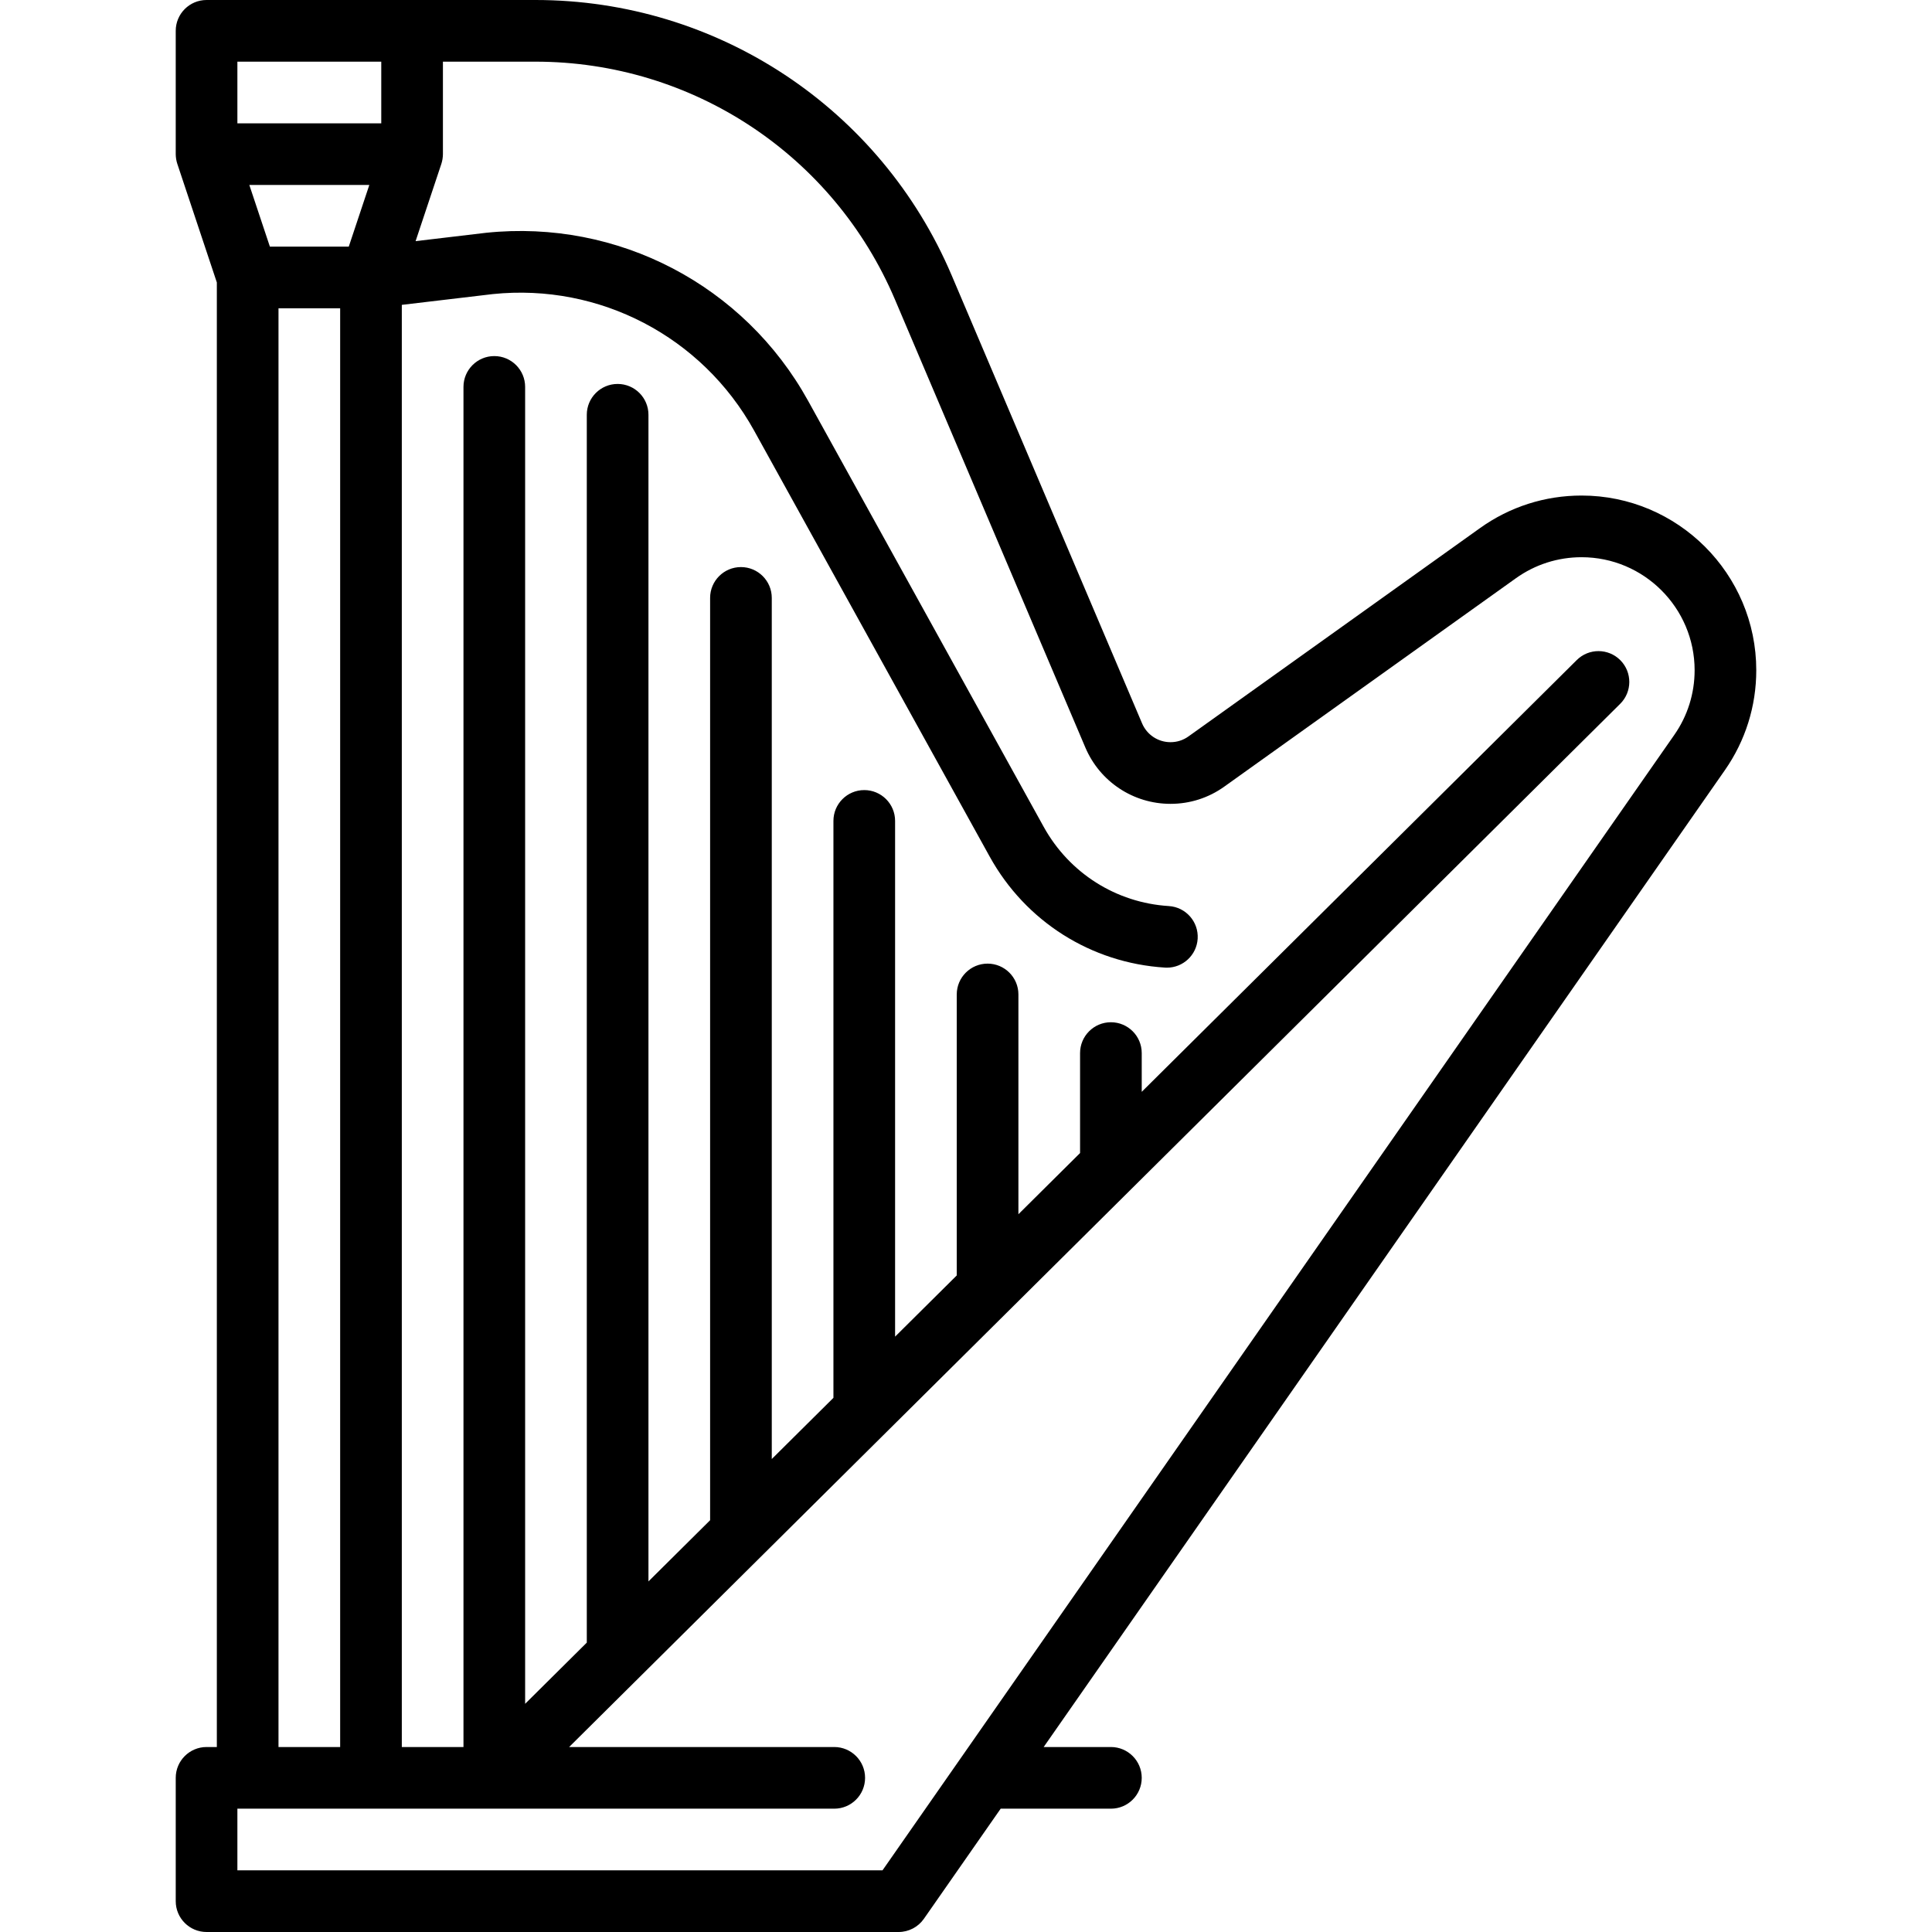
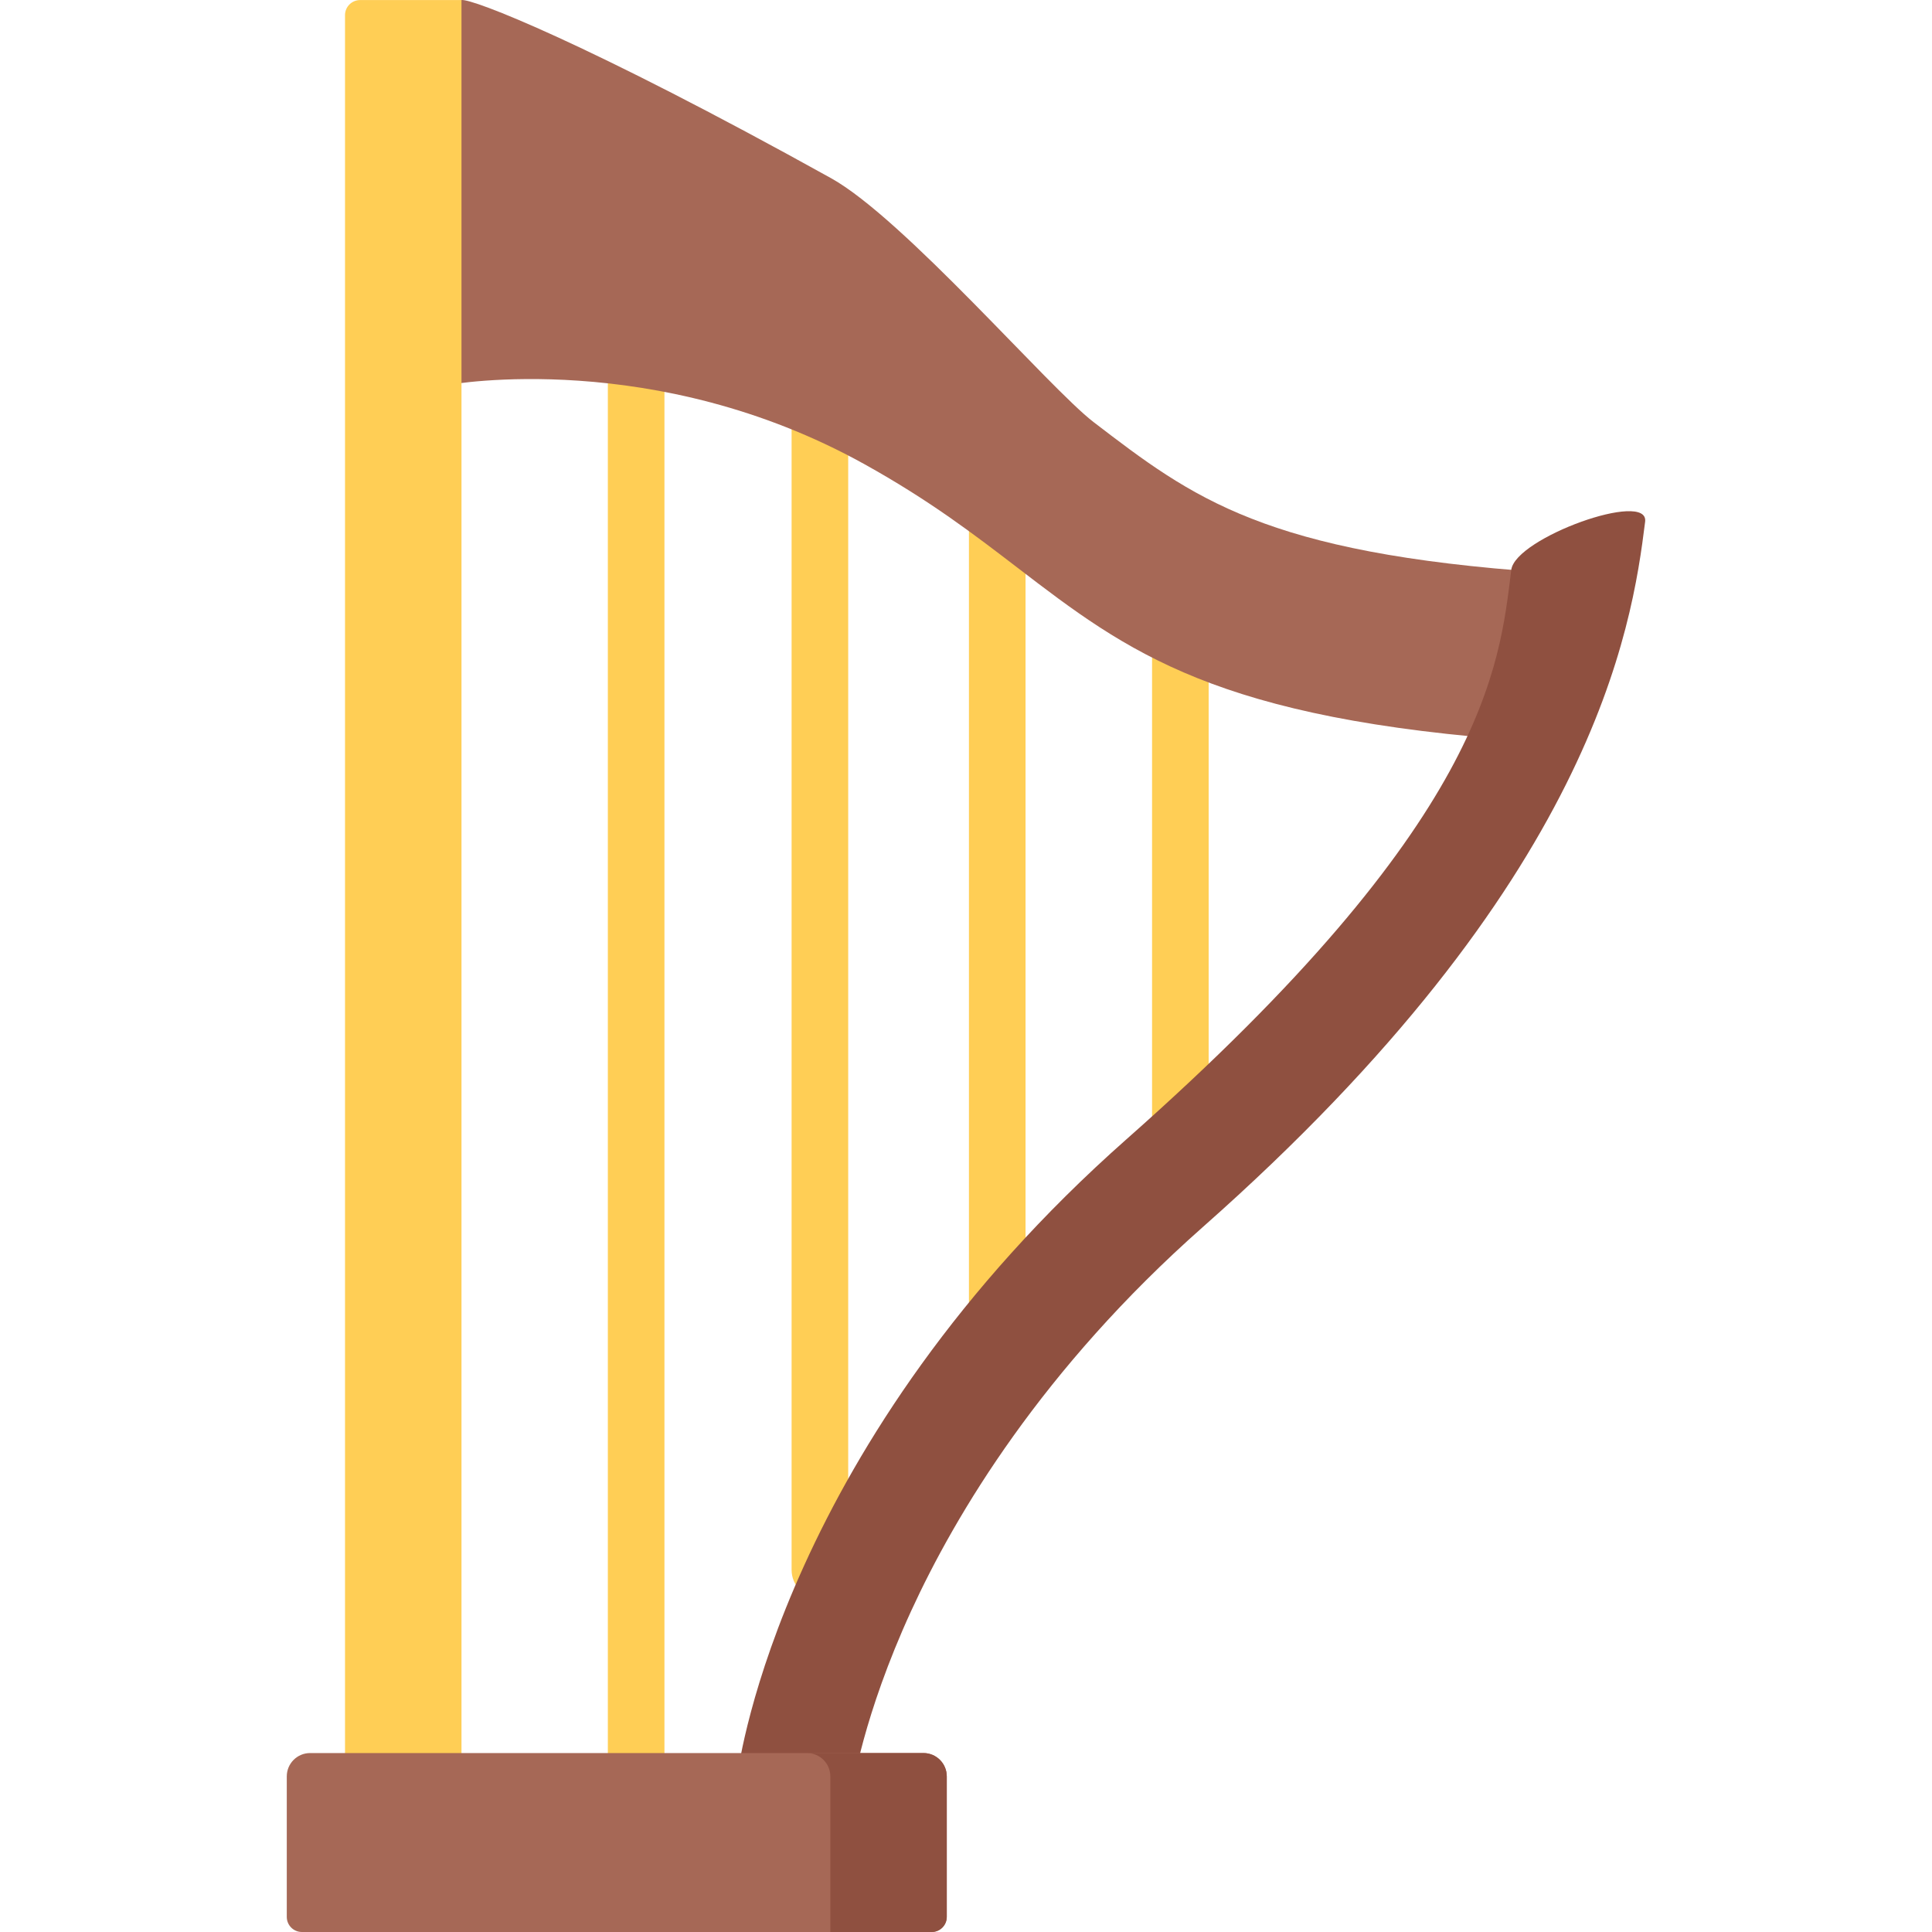
- <svg xmlns="http://www.w3.org/2000/svg" version="1.1" id="Layer_1" x="0px" y="0px" viewBox="0 0 470 470" style="enable-background:new 0 0 470 470;" xml:space="preserve">
+ <svg xmlns="http://www.w3.org/2000/svg" version="1.1" id="Capa_1" x="0px" y="0px" viewBox="0 0 512 512" style="enable-background:new 0 0 512 512;" xml:space="preserve">
  <g>
-     <g>
-       <path d="M427.25,163.052c0-23.435-19.065-42.5-42.5-42.5c-8.915,0-17.455,2.735-24.696,7.91l-70.964,50.709    c-1.264,0.903-2.765,1.381-4.34,1.381c-3.02,0-5.733-1.796-6.915-4.577L231.522,67.004C214.226,26.301,174.474,0,130.25,0h-80    c-4.143,0-7.5,3.358-7.5,7.5v30c0,0.37,0.036,0.731,0.088,1.087c0.01,0.068,0.019,0.135,0.031,0.202    c0.062,0.358,0.147,0.708,0.258,1.047c0.009,0.035,9.624,28.88,9.624,28.88V425h-2.5c-4.143,0-7.5,3.358-7.5,7.5v30    c0,4.142,3.357,7.5,7.5,7.5h168.352c2.452,0,4.749-1.199,6.152-3.21L243.436,440h26.814c4.143,0,7.5-3.358,7.5-7.5    c0-4.142-3.357-7.5-7.5-7.5h-16.354l165.722-237.647C424.611,180.198,427.25,171.795,427.25,163.052z M57.75,15h35v15h-35V15z     M65.656,60l-5-15h29.188l-5,15H65.656z M82.75,75v350h-15V75H82.75z M407.315,178.771L214.688,455H57.75v-15h145.198    c4.143,0,7.5-3.358,7.5-7.5c0-4.142-3.357-7.5-7.5-7.5h-64.495l17.099-16.971c0.003-0.003,30-29.776,30-29.776    c0.003-0.003,30-29.776,30-29.776c0.002-0.002,30-29.776,30-29.776c0.002-0.002,30-29.776,30-29.776    c0.002-0.002,118.593-117.705,118.593-117.705c2.94-2.918,2.958-7.667,0.04-10.606c-2.92-2.941-7.666-2.958-10.606-0.04    L277.75,265.612v-9.429c0-4.142-3.357-7.5-7.5-7.5s-7.5,3.358-7.5,7.5V280.5l-15,14.888v-53.466c0-4.142-3.357-7.5-7.5-7.5    s-7.5,3.358-7.5,7.5v68.354l-15,14.888v-125.46c0-4.142-3.357-7.5-7.5-7.5s-7.5,3.358-7.5,7.5v140.347l-15,14.888V145.453    c0-4.142-3.357-7.5-7.5-7.5s-7.5,3.358-7.5,7.5v224.374l-15,14.888V100.903c0-4.142-3.357-7.5-7.5-7.5s-7.5,3.358-7.5,7.5v298.698    l-15,14.888V94.124c0-4.142-3.357-7.5-7.5-7.5s-7.5,3.358-7.5,7.5V425h-15V74.164l22.143-2.623    c25.986-2.671,50.928,10.367,63.57,33.228l57.299,103.616c8.729,15.787,24.671,25.882,42.643,27.004    c0.159,0.01,0.316,0.015,0.474,0.015c3.929,0,7.23-3.059,7.479-7.033c0.258-4.134-2.884-7.695-7.019-7.953    c-12.829-0.801-24.213-8.013-30.449-19.292L196.59,97.51c-15.567-28.151-46.29-44.199-78.296-40.883    c-0.036,0.004-0.072,0.008-0.108,0.012l-17.084,2.024l6.264-18.79c0.12-0.374,0.204-0.724,0.266-1.083    c0.012-0.067,0.021-0.134,0.031-0.202c0.052-0.356,0.088-0.717,0.088-1.087V15h22.5c38.195,0,72.528,22.716,87.468,57.871    l46.313,108.972c3.539,8.329,11.672,13.71,20.72,13.71c4.722,0,9.238-1.445,13.062-4.177l70.963-50.708    c4.683-3.346,10.207-5.114,15.976-5.114c15.163,0,27.5,12.336,27.5,27.5C412.25,168.709,410.544,174.145,407.315,178.771z" />
-     </g>
+     <path style="fill:#FFCE55;" d="M168.585,480.255c-4.143,0-7.5-3.358-7.5-7.5V82.93c0-4.142,3.357-7.5,7.5-7.5s7.5,3.358,7.5,7.5   v389.825C176.085,476.897,172.728,480.255,168.585,480.255z" />
+     <path style="fill:#FFCE55;" d="M217.282,423.555c-4.143,0-7.5-3.358-7.5-7.5V100.157c0-4.142,3.357-7.5,7.5-7.5s7.5,3.358,7.5,7.5   v315.898C224.782,420.197,221.425,423.555,217.282,423.555z" />
+     <path style="fill:#FFCE55;" d="M264.279,363.501c-4.143,0-7.5-3.358-7.5-7.5V123.049c0-4.142,3.357-7.5,7.5-7.5s7.5,3.358,7.5,7.5   v232.952C271.779,360.143,268.422,363.501,264.279,363.501z" />
+     <path style="fill:#FFCE55;" d="M312.809,320.996c-4.143,0-7.5-3.358-7.5-7.5V151.905c0-4.142,3.357-7.5,7.5-7.5s7.5,3.358,7.5,7.5   v161.591C320.309,317.638,316.951,320.996,312.809,320.996z" />
  </g>
+   <path style="fill:#A66856;" d="M406.445,196.452c-0.348,0-0.697-0.012-1.049-0.036c-83.226-5.723-106.437-23.508-135.823-46.023  c-11.419-8.749-23.226-17.797-40.536-27.406c-55.443-30.78-109.473-21.119-110.012-21.018c-8.288,1.554-16.253-3.992-17.787-12.39  c-1.536-8.399,12.771-88.009,21.06-89.564c2.638-0.494,33.056,11.185,97.928,47.198c19.271,10.698,57.861,55.661,69.584,64.643  c26.319,20.166,45.334,34.736,119.477,39.835c8.41,0.579,12.941,21.823,12.37,30.344  C421.111,190.199,414.403,196.451,406.445,196.452z" />
+   <path style="fill:#8F5040;" d="M210.724,487.649c-0.662,0-1.332-0.044-2.006-0.132c-8.41-1.102-14.336-8.889-13.241-17.358  c0.46-3.557,12.306-88.044,103.074-168.267c95.52-84.423,98.763-125.195,101.951-150.874c1.052-8.474,36.527-21.237,35.475-12.762  c-3.527,28.414-13.514,95.268-117.17,186.882c-42.609,37.658-65.582,76.146-77.352,101.801  c-12.779,27.858-15.507,47.076-15.533,47.267C224.915,481.996,218.319,487.65,210.724,487.649z" />
+   <path style="fill:#FFCE55;" d="M122.298,474.312H91.433V4.015c0-2.209,1.791-4,4-4h26.865V474.312z" />
+   <path style="fill:#A66856;" d="M246.904,512H80c-2.209,0-4-1.791-4-4v-37.243c0-3.413,2.767-6.179,6.179-6.179h162.546  c3.413,0,6.179,2.767,6.179,6.179V508C250.904,510.209,249.114,512,246.904,512z" />
+   <path style="fill:#8F5040;" d="M244.72,464.577h-30.847c3.41,0,6.174,2.769,6.174,6.184V512h26.857c2.209,0,4-1.791,4-4v-37.238  C250.904,467.346,248.136,464.577,244.72,464.577z" />
  <g>
</g>
  <g>
</g>
  <g>
</g>
  <g>
</g>
  <g>
</g>
  <g>
</g>
  <g>
</g>
  <g>
</g>
  <g>
</g>
  <g>
</g>
  <g>
</g>
  <g>
</g>
  <g>
</g>
  <g>
</g>
  <g>
</g>
</svg>
